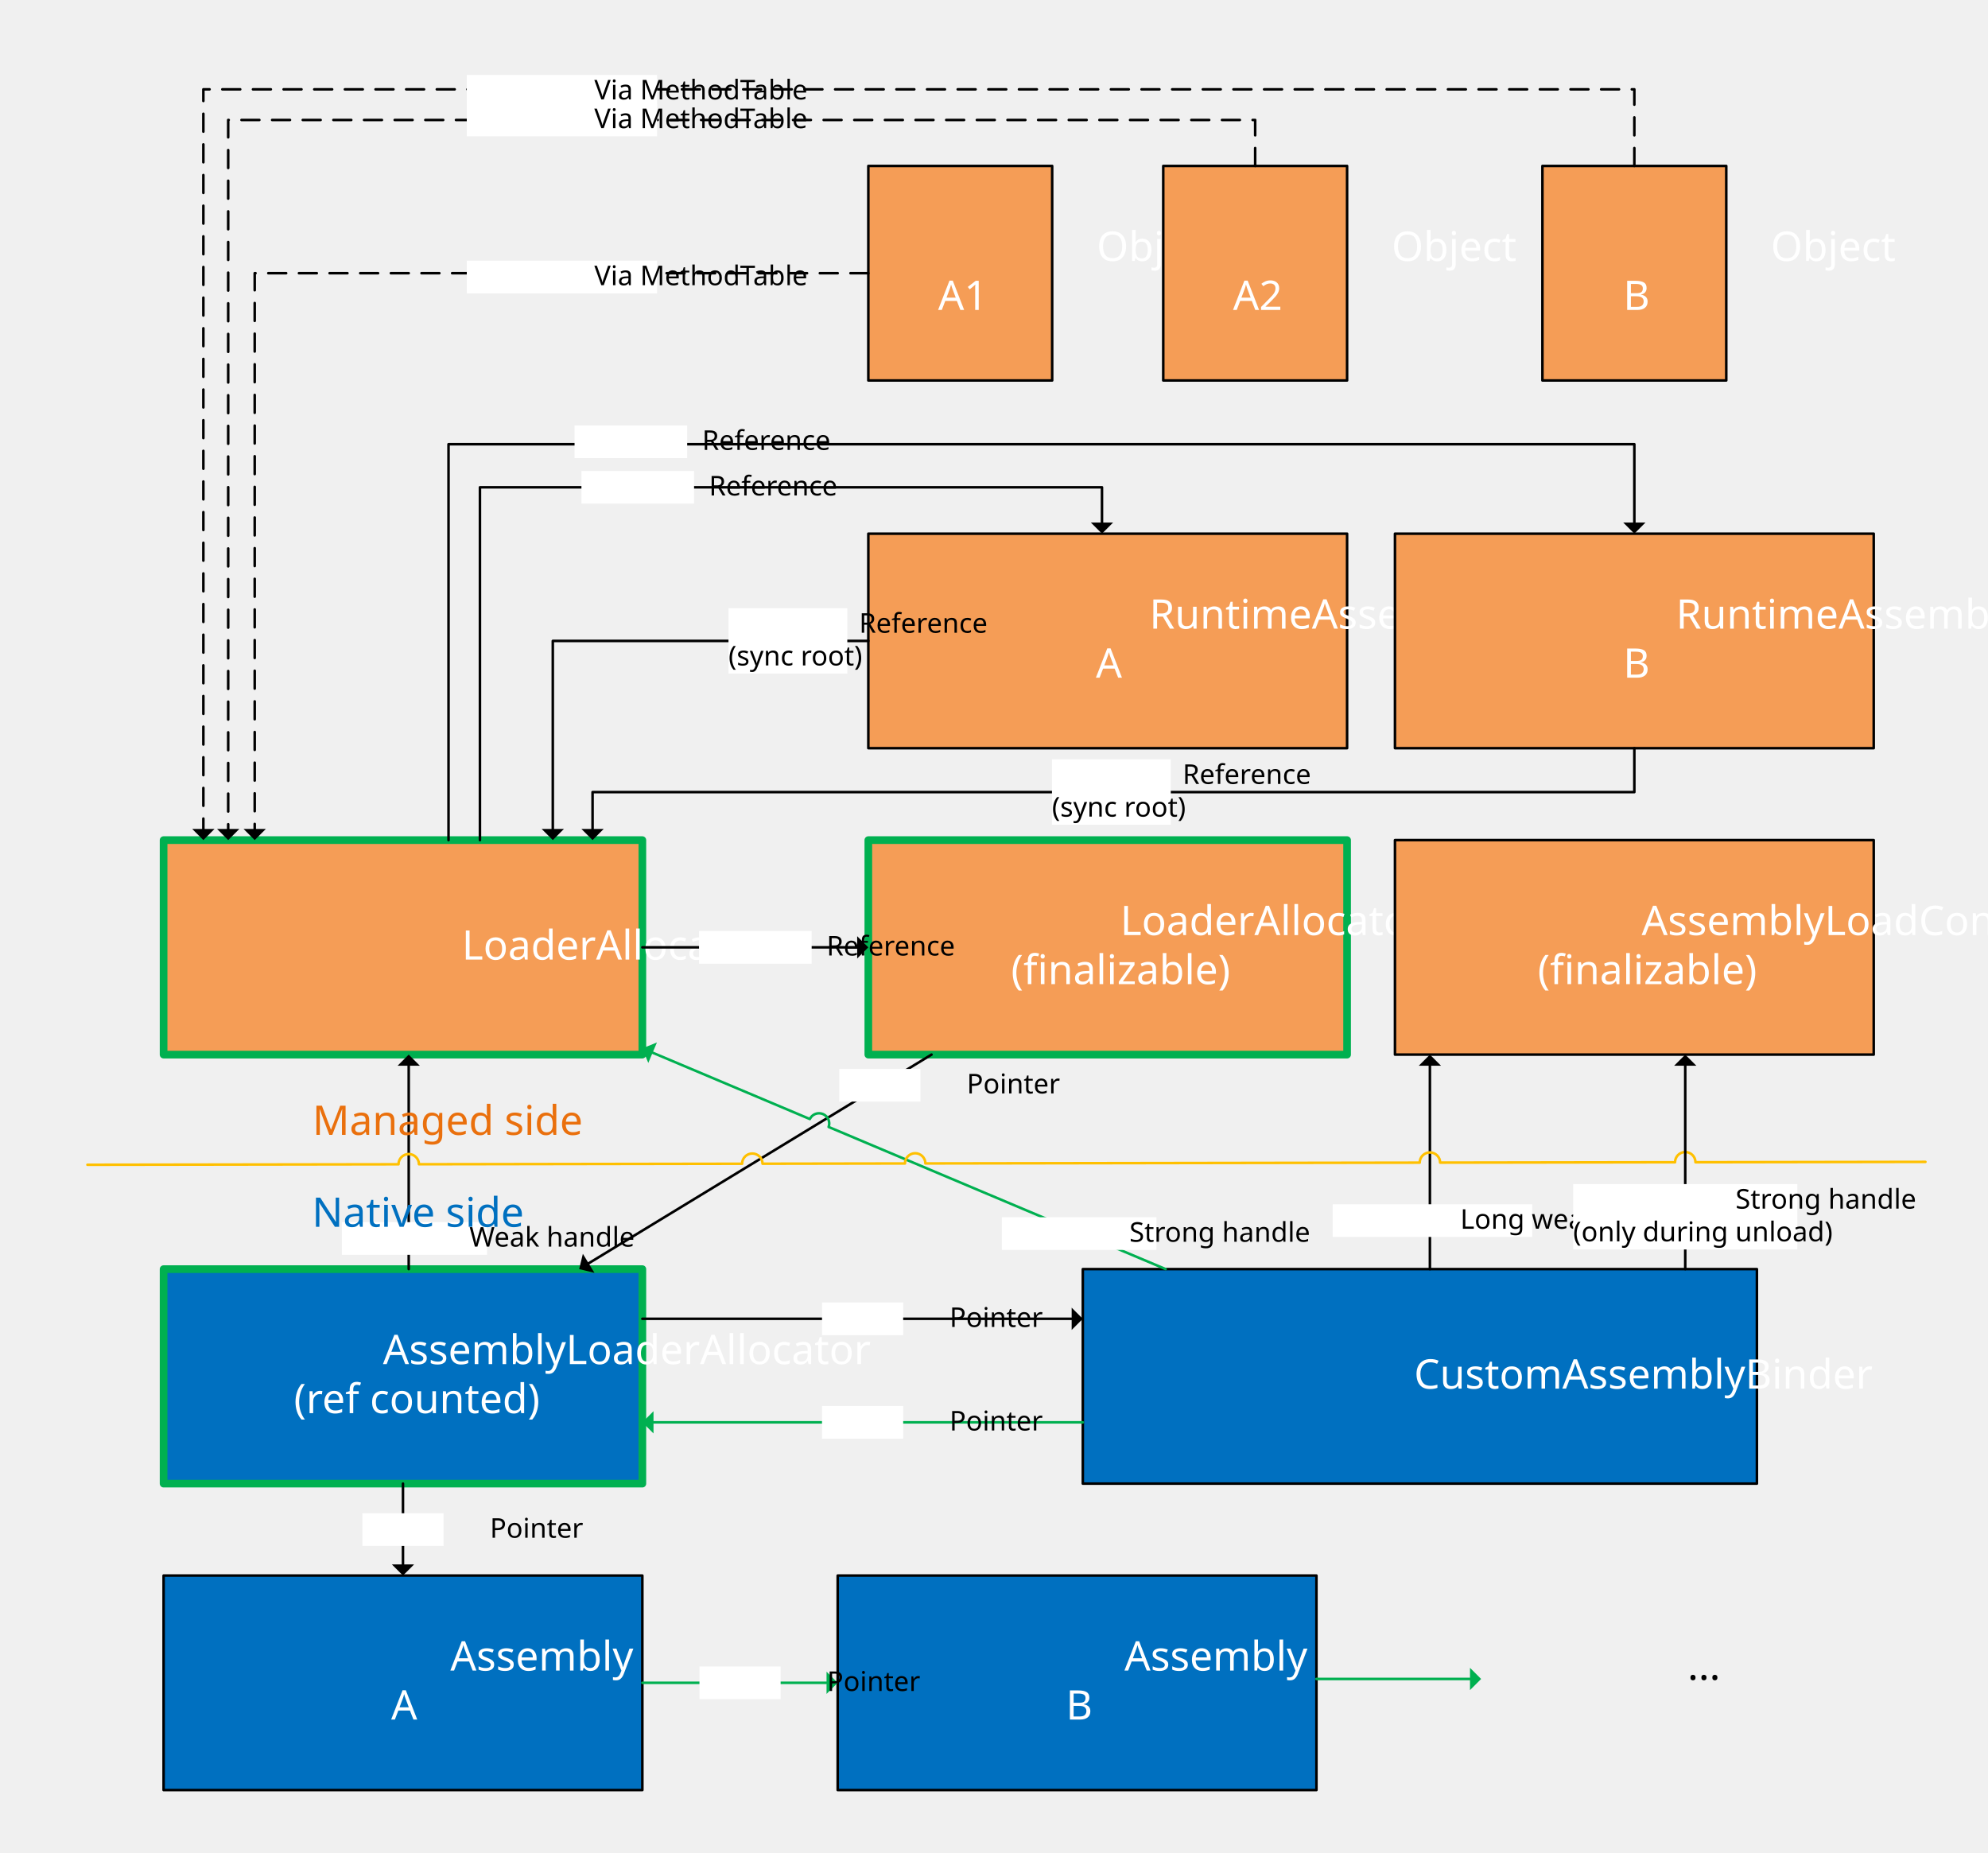
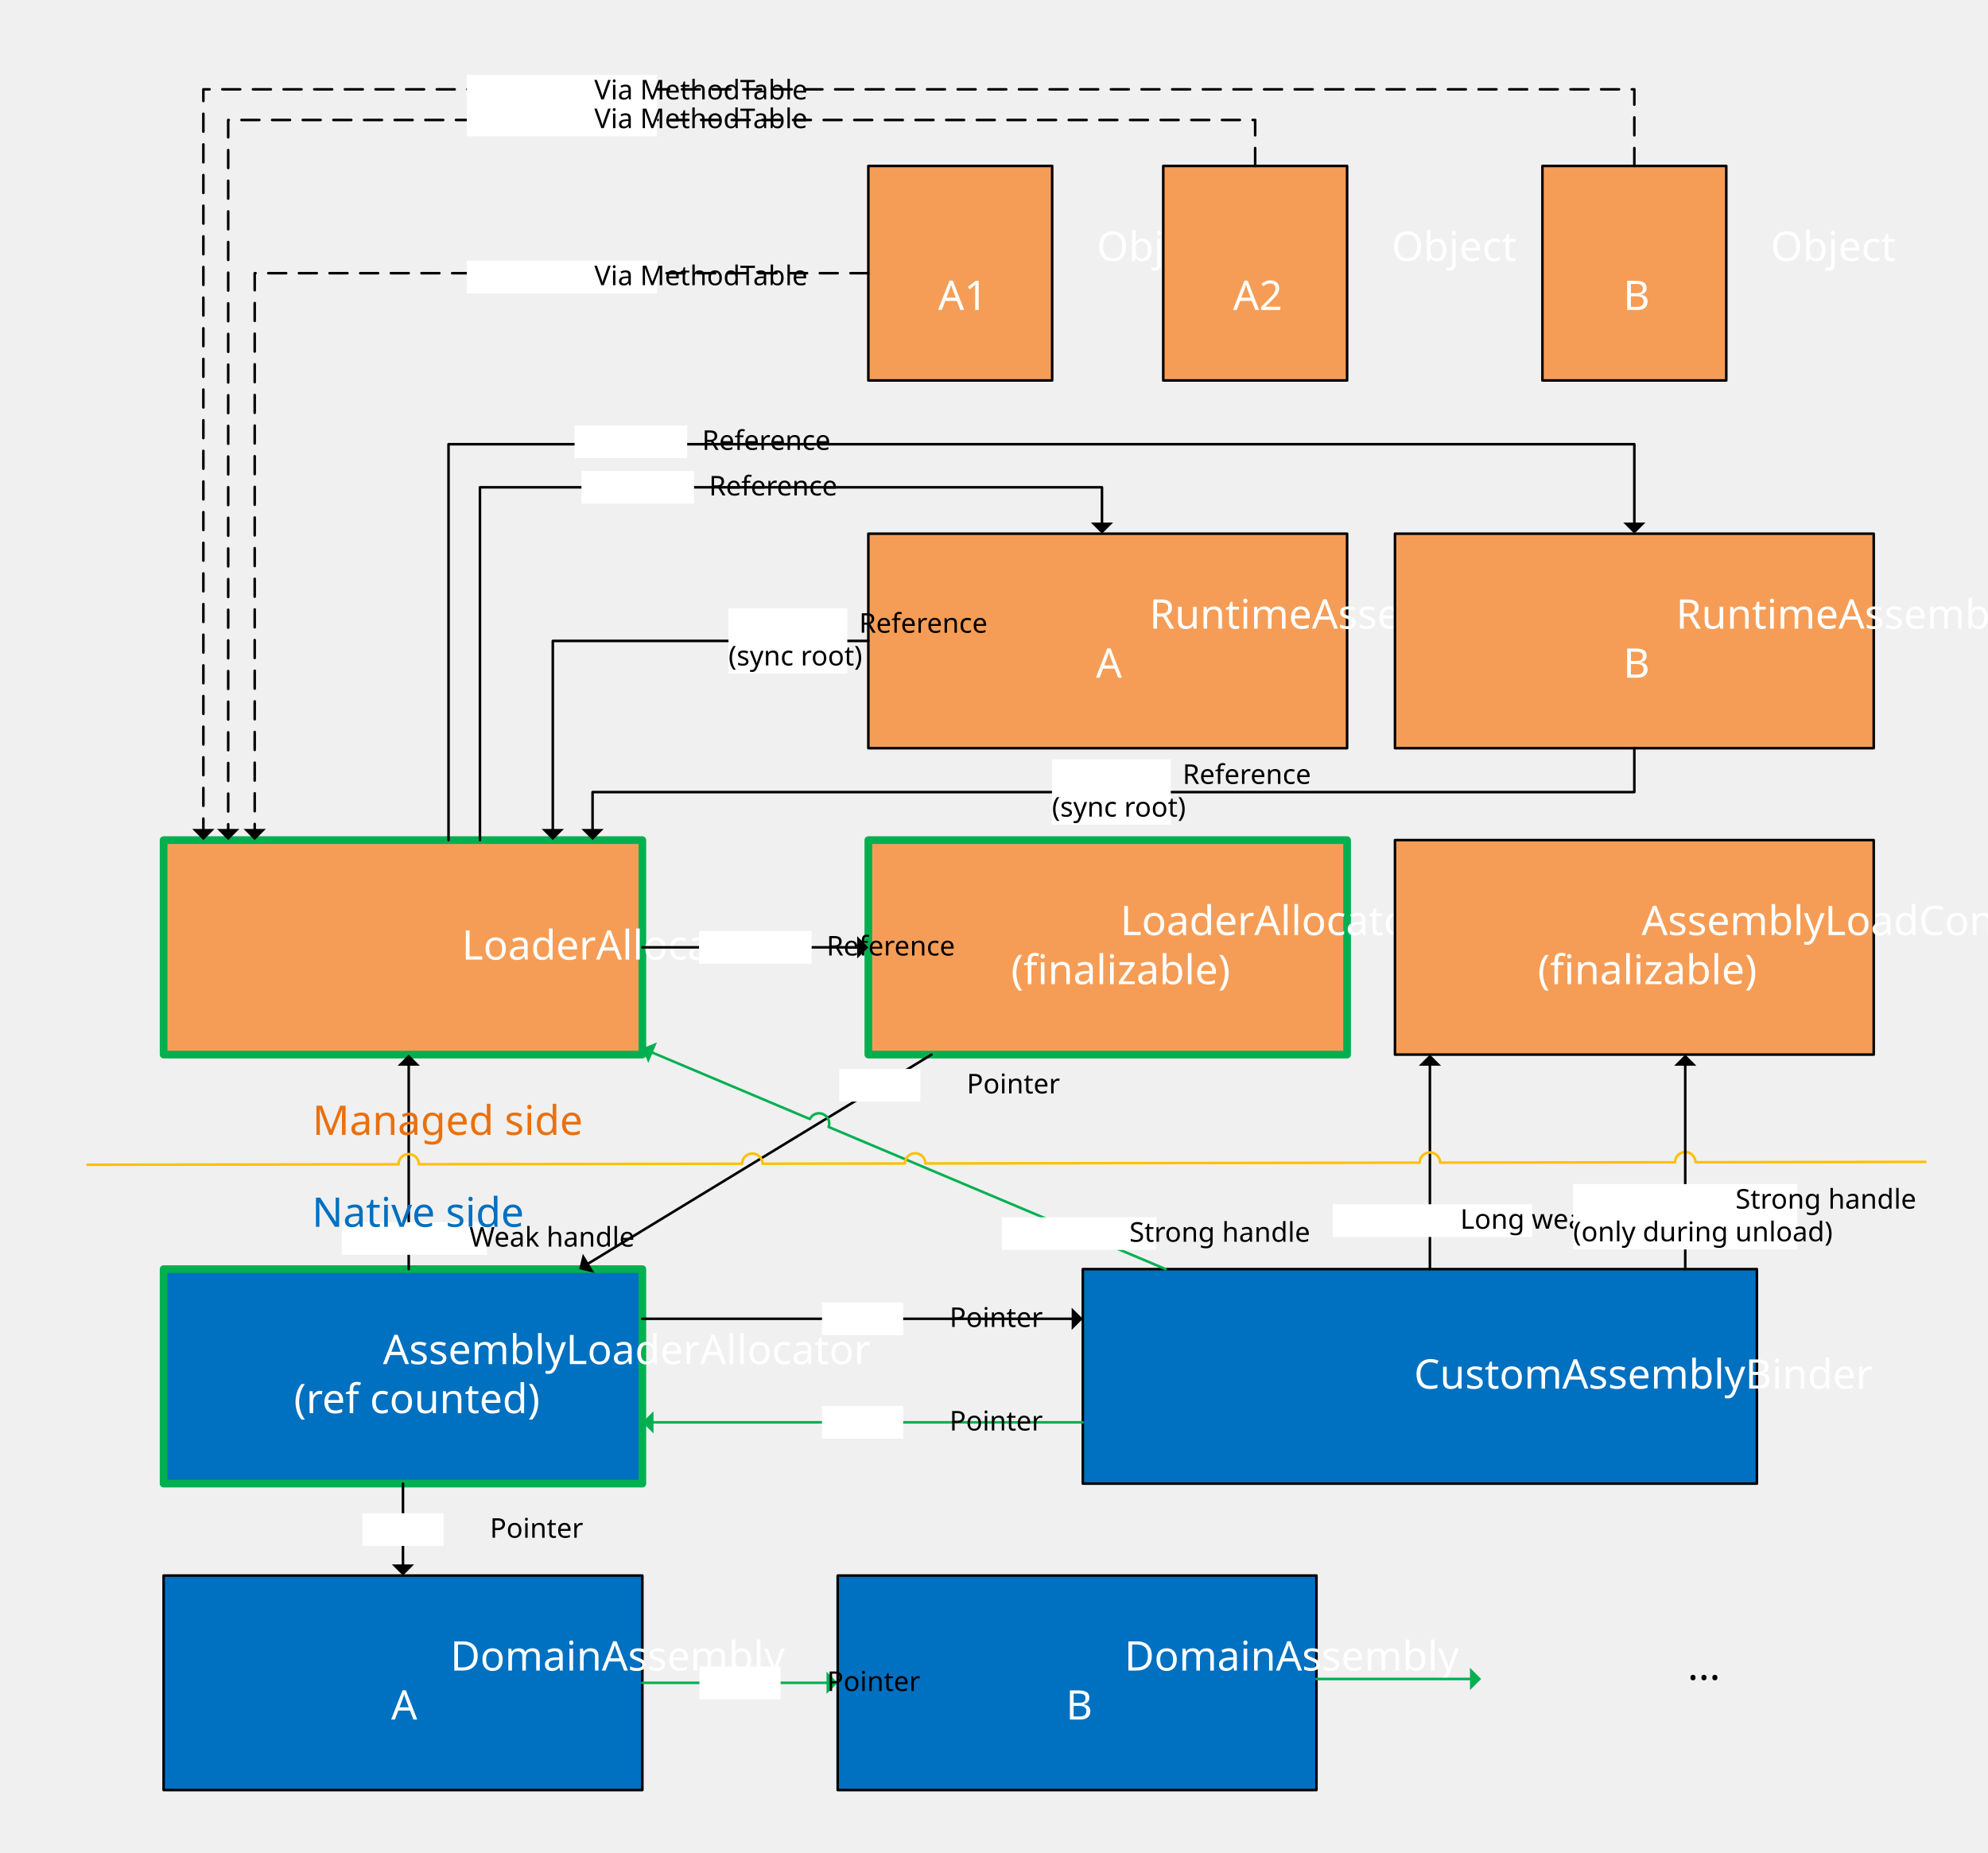
<svg xmlns="http://www.w3.org/2000/svg" xmlns:ns1="http://schemas.microsoft.com/visio/2003/SVGExtensions/" xmlns:xlink="http://www.w3.org/1999/xlink" width="8.11in" height="7.557in" viewBox="0 0 583.926 544.114" xml:space="preserve" color-interpolation-filters="sRGB" class="st19">
  <ns1:documentProperties ns1:langID="1033" ns1:viewMarkup="false">
    <ns1:userDefs>
      <ns1:ud ns1:nameU="msvNoAutoConnect" ns1:val="VT0(1):26" />
    </ns1:userDefs>
  </ns1:documentProperties>
  <style type="text/css">
	
		.st1 {fill:#f59d56;stroke:#000000;stroke-linecap:round;stroke-linejoin:round;stroke-width:0.75}
		.st2 {fill:#ffffff;font-family:Calibri;font-size:1em}
		.st3 {font-size:1em}
		.st4 {fill:#f59d56;stroke:#00b050;stroke-linecap:round;stroke-linejoin:round;stroke-width:2.25}
		.st5 {fill:#0070c0;stroke:#00b050;stroke-linecap:round;stroke-linejoin:round;stroke-width:2.25}
		.st6 {fill:#0070c0;stroke:#000000;stroke-linecap:round;stroke-linejoin:round;stroke-width:0.75}
		.st7 {marker-end:url(#mrkr2-52);stroke:#000000;stroke-dasharray:5.25,3.75;stroke-linecap:round;stroke-linejoin:round;stroke-width:0.75}
		.st8 {fill:#000000;fill-opacity:1;stroke:#000000;stroke-opacity:1;stroke-width:0.229}
		.st9 {fill:#ffffff;stroke:none;stroke-linecap:butt;stroke-width:7.2}
		.st10 {fill:#000000;font-family:Calibri;font-size:0.667em}
		.st11 {marker-end:url(#mrkr2-52);stroke:#000000;stroke-linecap:round;stroke-linejoin:round;stroke-width:0.75}
		.st12 {marker-end:url(#mrkr2-125);stroke:#00b050;stroke-linecap:round;stroke-linejoin:round;stroke-width:0.75}
		.st13 {fill:#00b050;fill-opacity:1;stroke:#00b050;stroke-opacity:1;stroke-width:0.229}
		.st14 {fill:none;stroke:none;stroke-linecap:round;stroke-linejoin:round;stroke-width:0.75}
		.st15 {fill:#000000;font-family:Calibri;font-size:1em}
		.st16 {stroke:#ffc000;stroke-linecap:round;stroke-linejoin:round;stroke-width:0.75}
		.st17 {fill:#ea700d;font-family:Calibri;font-size:1em}
		.st18 {fill:#0070c0;font-family:Calibri;font-size:1em}
		.st19 {fill:none;fill-rule:evenodd;font-size:12px;overflow:visible;stroke-linecap:square;stroke-miterlimit:3}
	
	</style>
  <defs id="Markers">
    <g id="lend2">
      <path d="M 1 1 L 0 0 L 1 -1 L 1 1 " style="stroke:none" />
    </g>
    <marker id="mrkr2-52" class="st8" ns1:arrowType="2" ns1:arrowSize="2" ns1:setback="4.36" refX="-4.36" orient="auto" markerUnits="strokeWidth" overflow="visible">
      <use xlink:href="#lend2" transform="scale(-4.36,-4.36) " />
    </marker>
    <marker id="mrkr2-125" class="st13" ns1:arrowType="2" ns1:arrowSize="2" ns1:setback="4.36" refX="-4.36" orient="auto" markerUnits="strokeWidth" overflow="visible">
      <use xlink:href="#lend2" transform="scale(-4.36,-4.36) " />
    </marker>
  </defs>
  <g ns1:mID="0" ns1:index="1" ns1:groupContext="foregroundPage">
    <ns1:pageProperties ns1:drawingScale="1" ns1:pageScale="1" ns1:drawingUnits="19" ns1:shadowOffsetX="9" ns1:shadowOffsetY="-9" />
    <ns1:layer ns1:name="Connector" ns1:index="0" />
    <g id="shape1-1" ns1:mID="1" ns1:groupContext="shape" transform="translate(255.051,-432.375)">
      <ns1:textBlock ns1:margins="rect(4,4,4,4)" />
      <ns1:textRect cx="27" cy="512.614" width="54" height="63" />
      <rect x="0" y="481.114" width="54" height="63" class="st1" />
      <text x="10.91" y="509.01" class="st2" ns1:langID="1033">
        <ns1:paragraph ns1:horizAlign="1" />
        <ns1:tabList />Object<ns1:newlineChar />
        <tspan x="20.49" dy="1.2em" class="st3">A1</tspan>
      </text>
    </g>
    <g id="shape2-5" ns1:mID="2" ns1:groupContext="shape" transform="translate(341.676,-432.375)">
      <ns1:textBlock ns1:margins="rect(4,4,4,4)" />
      <ns1:textRect cx="27" cy="512.614" width="54" height="63" />
      <rect x="0" y="481.114" width="54" height="63" class="st1" />
      <text x="10.91" y="509.01" class="st2" ns1:langID="1033">
        <ns1:paragraph ns1:horizAlign="1" />
        <ns1:tabList />Object<ns1:newlineChar />
        <tspan x="20.49" dy="1.2em" class="st3">A2</tspan>
      </text>
    </g>
    <g id="shape3-9" ns1:mID="3" ns1:groupContext="shape" transform="translate(453.051,-432.375)">
      <ns1:textBlock ns1:margins="rect(4,4,4,4)" />
      <ns1:textRect cx="27" cy="512.614" width="54" height="63" />
      <rect x="0" y="481.114" width="54" height="63" class="st1" />
      <text x="10.91" y="509.01" class="st2" ns1:langID="1033">
        <ns1:paragraph ns1:horizAlign="1" />
        <ns1:tabList />Object<ns1:newlineChar />
        <tspan x="23.74" dy="1.2em" class="st3">B</tspan>
      </text>
    </g>
    <g id="shape4-13" ns1:mID="4" ns1:groupContext="shape" transform="translate(255.051,-324.375)">
      <ns1:textBlock ns1:margins="rect(4,4,4,4)" />
      <ns1:textRect cx="70.312" cy="512.614" width="140.63" height="63" />
      <rect x="0" y="481.114" width="140.625" height="63" class="st1" />
      <text x="26.4" y="509.01" class="st2" ns1:langID="1033">
        <ns1:paragraph ns1:horizAlign="1" />
        <ns1:tabList />RuntimeAssembly<ns1:newlineChar />
        <tspan x="66.84" dy="1.2em" class="st3">A</tspan>
      </text>
    </g>
    <g id="shape5-17" ns1:mID="5" ns1:groupContext="shape" transform="translate(409.738,-324.375)">
      <ns1:textBlock ns1:margins="rect(4,4,4,4)" />
      <ns1:textRect cx="70.312" cy="512.614" width="140.63" height="63" />
      <rect x="0" y="481.114" width="140.625" height="63" class="st1" />
      <text x="26.4" y="509.01" class="st2" ns1:langID="1033">
        <ns1:paragraph ns1:horizAlign="1" />
        <ns1:tabList />RuntimeAssembly<ns1:newlineChar />
        <tspan x="67.05" dy="1.2em" class="st3">B</tspan>
      </text>
    </g>
    <g id="shape6-21" ns1:mID="6" ns1:groupContext="shape" transform="translate(48.0507,-234.375)">
      <ns1:textBlock ns1:margins="rect(4,4,4,4)" />
      <ns1:textRect cx="70.312" cy="512.614" width="140.63" height="63" />
      <rect x="0" y="481.114" width="140.625" height="63" class="st4" />
      <text x="31.46" y="516.21" class="st2" ns1:langID="1033">
        <ns1:paragraph ns1:horizAlign="1" />
        <ns1:tabList />LoaderAllocator</text>
    </g>
    <g id="shape7-24" ns1:mID="7" ns1:groupContext="shape" transform="translate(255.051,-234.375)">
      <ns1:textBlock ns1:margins="rect(4,4,4,4)" />
      <ns1:textRect cx="70.312" cy="512.614" width="140.63" height="63" />
      <rect x="0" y="481.114" width="140.625" height="63" class="st4" />
      <text x="17.84" y="509.01" class="st2" ns1:langID="1033">
        <ns1:paragraph ns1:horizAlign="1" />
        <ns1:tabList />LoaderAllocatorScout<ns1:newlineChar />
        <tspan x="41.93" dy="1.2em" class="st3">(finalizable)</tspan>
      </text>
    </g>
    <g id="shape8-28" ns1:mID="8" ns1:groupContext="shape" transform="translate(409.738,-234.375)">
      <ns1:textBlock ns1:margins="rect(4,4,4,4)" />
      <ns1:textRect cx="70.312" cy="512.614" width="140.63" height="63" />
      <rect x="0" y="481.114" width="140.625" height="63" class="st1" />
      <text x="16.29" y="509.01" class="st2" ns1:langID="1033">
        <ns1:paragraph ns1:horizAlign="1" />
        <ns1:tabList />AssemblyLoadContext<ns1:newlineChar />
        <tspan x="41.93" dy="1.2em" class="st3">(finalizable)</tspan>
      </text>
    </g>
    <g id="shape9-32" ns1:mID="9" ns1:groupContext="shape" transform="translate(48.0507,-108.375)">
      <ns1:textBlock ns1:margins="rect(4,4,4,4)" />
      <ns1:textRect cx="70.312" cy="512.614" width="140.63" height="63" />
      <rect x="0" y="481.114" width="140.625" height="63" class="st5" />
      <text x="8.27" y="509.01" class="st2" ns1:langID="1033">
        <ns1:paragraph ns1:horizAlign="1" />
        <ns1:tabList />AssemblyLoaderAllocator<ns1:newlineChar />
        <tspan x="38.26" dy="1.2em" class="st3">(ref counted)</tspan>
      </text>
    </g>
    <g id="shape10-36" ns1:mID="10" ns1:groupContext="shape" transform="translate(318.051,-108.375)">
      <ns1:textBlock ns1:margins="rect(4,4,4,4)" />
      <ns1:textRect cx="99" cy="512.614" width="198" height="63" />
      <rect x="0" y="481.114" width="198" height="63" class="st6" />
      <text x="41.12" y="516.21" class="st2" ns1:langID="1033">
        <ns1:paragraph ns1:horizAlign="1" />
        <ns1:tabList />CustomAssemblyBinder</text>
    </g>
    <g id="shape11-39" ns1:mID="11" ns1:groupContext="shape" transform="translate(48.0507,-18.375)">
      <ns1:textBlock ns1:margins="rect(4,4,4,4)" />
      <ns1:textRect cx="70.312" cy="512.614" width="140.63" height="63" />
      <rect x="0" y="481.114" width="140.625" height="63" class="st6" />
      <text x="28.07" y="509.01" class="st2" ns1:langID="1033">
        <ns1:paragraph ns1:horizAlign="1" />
-         <ns1:tabList />Assembly<ns1:newlineChar />
+         <ns1:tabList />DomainAssembly<ns1:newlineChar />
        <tspan x="66.84" dy="1.2em" class="st3">A</tspan>
      </text>
    </g>
    <g id="shape12-43" ns1:mID="12" ns1:groupContext="shape" transform="translate(246.051,-18.375)">
      <ns1:textBlock ns1:margins="rect(4,4,4,4)" />
      <ns1:textRect cx="70.312" cy="512.614" width="140.63" height="63" />
      <rect x="0" y="481.114" width="140.625" height="63" class="st6" />
      <text x="28.07" y="509.01" class="st2" ns1:langID="1033">
        <ns1:paragraph ns1:horizAlign="1" />
-         <ns1:tabList />Assembly<ns1:newlineChar />
+         <ns1:tabList />DomainAssembly<ns1:newlineChar />
        <tspan x="67.05" dy="1.2em" class="st3">B</tspan>
      </text>
    </g>
    <g id="shape14-47" ns1:mID="14" ns1:groupContext="shape" ns1:layerMember="0" transform="translate(255.051,-463.875)">
      <ns1:textBlock ns1:margins="rect(4,4,4,4)" />
      <ns1:textRect cx="-90" cy="545.239" width="65.71" height="17.604" />
      <path d="M0 544.11 L-180.24 544.11 L-180.24 707.34" class="st7" />
      <rect ns1:rectContext="textBkgnd" x="-117.945" y="540.44" width="55.89" height="9.6" class="st9" />
      <text x="-117.94" y="547.64" class="st10" ns1:langID="1033">
        <ns1:paragraph ns1:horizAlign="1" />
        <ns1:tabList />Via MethodTable</text>
    </g>
    <g id="shape15-55" ns1:mID="15" ns1:groupContext="shape" ns1:layerMember="0" transform="translate(368.676,-495.375)">
      <ns1:textBlock ns1:margins="rect(4,4,4,4)" />
      <ns1:textRect cx="-203.625" cy="530.614" width="65.71" height="17.604" />
      <path d="M0 544.11 L0 530.61 L-301.65 530.61 L-301.65 738.84" class="st7" />
      <rect ns1:rectContext="textBkgnd" x="-231.57" y="525.815" width="55.89" height="9.6" class="st9" />
      <text x="-231.57" y="533.01" class="st10" ns1:langID="1033">
        <ns1:paragraph ns1:horizAlign="1" />
        <ns1:tabList />Via MethodTable</text>
    </g>
    <g id="shape16-62" ns1:mID="16" ns1:groupContext="shape" ns1:layerMember="0" transform="translate(480.051,-495.375)">
      <ns1:textBlock ns1:margins="rect(4,4,4,4)" />
      <ns1:textRect cx="-315" cy="522.177" width="65.71" height="17.604" />
      <path d="M0 544.11 L0 521.61 L-420.32 521.61 L-420.32 738.84" class="st7" />
      <rect ns1:rectContext="textBkgnd" x="-342.945" y="517.377" width="55.89" height="9.6" class="st9" />
      <text x="-342.94" y="524.58" class="st10" ns1:langID="1033">
        <ns1:paragraph ns1:horizAlign="1" />
        <ns1:tabList />Via MethodTable</text>
    </g>
    <g id="shape21-69" ns1:mID="21" ns1:groupContext="shape" ns1:layerMember="0" transform="translate(131.742,-297.375)">
      <ns1:textBlock ns1:margins="rect(4,4,4,4)" />
      <ns1:textRect cx="53.559" cy="427.114" width="42.9" height="17.604" />
      <path d="M0 544.11 L0 427.84 L348.31 427.84 L348.31 450.84" class="st11" />
      <rect ns1:rectContext="textBkgnd" x="37.019" y="422.315" width="33.081" height="9.6" class="st9" />
      <text x="37.02" y="429.51" class="st10" ns1:langID="1033">
        <ns1:paragraph ns1:horizAlign="1" />
        <ns1:tabList />Reference</text>
    </g>
    <g id="shape22-76" ns1:mID="22" ns1:groupContext="shape" ns1:layerMember="0" transform="translate(140.97,-297.375)">
      <ns1:textBlock ns1:margins="rect(4,4,4,4)" />
      <ns1:textRect cx="46.353" cy="440.493" width="42.9" height="17.604" />
      <path d="M0 544.11 L0 440.49 L182.71 440.49 L182.71 450.84" class="st11" />
      <rect ns1:rectContext="textBkgnd" x="29.812" y="435.693" width="33.081" height="9.6" class="st9" />
      <text x="29.81" y="442.89" class="st10" ns1:langID="1033">
        <ns1:paragraph ns1:horizAlign="1" />
        <ns1:tabList />Reference</text>
    </g>
    <g id="shape23-83" ns1:mID="23" ns1:groupContext="shape" ns1:layerMember="0" transform="translate(255.051,-355.875)">
      <ns1:textBlock ns1:margins="rect(4,4,4,4)" />
      <ns1:textRect cx="-23.625" cy="544.114" width="44.72" height="27.203" />
      <path d="M0 544.11 L-92.68 544.11 L-92.68 599.34" class="st11" />
      <rect ns1:rectContext="textBkgnd" x="-41.076" y="534.515" width="34.902" height="19.2" class="st9" />
      <text x="-40.17" y="541.71" class="st10" ns1:langID="1033">
        <ns1:paragraph ns1:horizAlign="1" />
        <ns1:tabList />Reference<ns1:newlineChar />
        <tspan x="-41.08" dy="1.2em" class="st3">(sync root)</tspan>
      </text>
    </g>
    <g id="shape24-91" ns1:mID="24" ns1:groupContext="shape" ns1:layerMember="0" transform="translate(480.051,-324.375)">
      <ns1:textBlock ns1:margins="rect(4,4,4,4)" />
      <ns1:textRect cx="-153.608" cy="557.006" width="44.72" height="27.203" />
      <path d="M0 544.11 L0 557.01 L-306 557.01 L-306 567.84" class="st11" />
      <rect ns1:rectContext="textBkgnd" x="-171.059" y="547.406" width="34.902" height="19.2" class="st9" />
      <text x="-170.15" y="554.61" class="st10" ns1:langID="1033">
        <ns1:paragraph ns1:horizAlign="1" />
        <ns1:tabList />Reference<ns1:newlineChar />
        <tspan x="-171.06" dy="1.2em" class="st3">(sync root)</tspan>
      </text>
    </g>
    <g id="shape25-99" ns1:mID="25" ns1:groupContext="shape" ns1:layerMember="0" transform="translate(188.676,-256.875)">
      <ns1:textBlock ns1:margins="rect(4,4,4,4)" />
      <ns1:textRect cx="33.188" cy="535.114" width="42.9" height="17.604" />
      <path d="M0 535.11 L63.1 535.11" class="st11" />
      <rect ns1:rectContext="textBkgnd" x="16.647" y="530.315" width="33.081" height="9.6" class="st9" />
      <text x="16.65" y="537.51" class="st10" ns1:langID="1033">
        <ns1:paragraph ns1:horizAlign="1" />
        <ns1:tabList />Reference</text>
    </g>
    <g id="shape26-106" ns1:mID="26" ns1:groupContext="shape" ns1:layerMember="0" transform="translate(111.051,-171.375)">
      <ns1:textBlock ns1:margins="rect(4,4,4,4)" />
      <ns1:textRect cx="10.688" cy="535.114" width="52.45" height="17.604" />
      <path d="M9 544.11 L9 484.38" class="st11" />
      <rect ns1:rectContext="textBkgnd" x="-10.629" y="530.315" width="42.632" height="9.6" class="st9" />
      <text x="-10.63" y="537.51" class="st10" ns1:langID="1033">
        <ns1:paragraph ns1:horizAlign="1" />
        <ns1:tabList />Weak handle</text>
    </g>
    <g id="shape27-113" ns1:mID="27" ns1:groupContext="shape" ns1:layerMember="0" transform="translate(188.676,-147.78)">
      <ns1:textBlock ns1:margins="rect(4,4,4,4)" />
      <ns1:textRect cx="64.688" cy="535.114" width="40" height="17.604" />
      <path d="M0 535.11 L126.1 535.11" class="st11" />
      <rect ns1:rectContext="textBkgnd" x="52.768" y="530.315" width="23.84" height="9.6" class="st9" />
      <text x="52.77" y="537.51" class="st10" ns1:langID="1033">
        <ns1:paragraph ns1:horizAlign="1" />
        <ns1:tabList />Pointer</text>
    </g>
    <g id="shape28-120" ns1:mID="28" ns1:groupContext="shape" ns1:layerMember="0" transform="translate(318.051,-117.375)">
      <ns1:textBlock ns1:margins="rect(4,4,4,4)" />
      <ns1:textRect cx="-64.688" cy="535.114" width="40" height="17.604" />
      <path d="M0 535.11 L-126.1 535.11" class="st12" />
      <rect ns1:rectContext="textBkgnd" x="-76.607" y="530.315" width="23.84" height="9.6" class="st9" />
      <text x="-76.61" y="537.51" class="st10" ns1:langID="1033">
        <ns1:paragraph ns1:horizAlign="1" />
        <ns1:tabList />Pointer</text>
    </g>
    <g id="shape29-128" ns1:mID="29" ns1:groupContext="shape" ns1:layerMember="0" transform="translate(109.363,-108.375)">
      <ns1:textBlock ns1:margins="rect(4,4,4,4)" />
      <ns1:textRect cx="9" cy="557.614" width="40" height="17.604" />
      <path d="M9 544.11 L9 567.84" class="st11" />
      <rect ns1:rectContext="textBkgnd" x="-2.92" y="552.815" width="23.84" height="9.6" class="st9" />
      <text x="-2.92" y="560.01" class="st10" ns1:langID="1033">
        <ns1:paragraph ns1:horizAlign="1" />
        <ns1:tabList />Pointer</text>
    </g>
    <g id="shape30-135" ns1:mID="30" ns1:groupContext="shape" ns1:layerMember="0" transform="translate(188.676,-40.875)">
      <ns1:textBlock ns1:margins="rect(4,4,4,4)" />
      <ns1:textRect cx="28.688" cy="535.114" width="40" height="17.604" />
      <path d="M0 535.11 L54.1 535.11" class="st12" />
      <rect ns1:rectContext="textBkgnd" x="16.768" y="530.315" width="23.84" height="9.6" class="st9" />
      <text x="16.77" y="537.51" class="st10" ns1:langID="1033">
        <ns1:paragraph ns1:horizAlign="1" />
        <ns1:tabList />Pointer</text>
    </g>
    <g id="shape31-142" ns1:mID="31" ns1:groupContext="shape" ns1:layerMember="0" transform="translate(386.676,-42)">
      <path d="M0 535.11 L45.1 535.11" class="st12" />
    </g>
    <g id="shape32-147" ns1:mID="32" ns1:groupContext="shape" ns1:layerMember="0" transform="translate(410.999,-171.375)">
      <ns1:textBlock ns1:margins="rect(4,4,4,4)" />
      <ns1:textRect cx="9.751" cy="529.864" width="68.41" height="17.604" />
      <path d="M9 544.11 L9 484.38" class="st11" />
      <rect ns1:rectContext="textBkgnd" x="-19.545" y="525.065" width="58.593" height="9.6" class="st9" />
      <text x="-19.55" y="532.26" class="st10" ns1:langID="1033">
        <ns1:paragraph ns1:horizAlign="1" />
        <ns1:tabList />Long weak handle</text>
    </g>
    <g id="shape33-154" ns1:mID="33" ns1:groupContext="shape" ns1:layerMember="0" transform="translate(273.613,-234.375)">
      <ns1:textBlock ns1:margins="rect(4,4,4,4)" />
      <ns1:textRect cx="-15.188" cy="553.114" width="40" height="17.604" />
      <path d="M0 544.11 L-100.71 605.41" class="st11" />
      <rect ns1:rectContext="textBkgnd" x="-27.107" y="548.315" width="23.84" height="9.6" class="st9" />
      <text x="-27.11" y="555.51" class="st10" ns1:langID="1033">
        <ns1:paragraph ns1:horizAlign="1" />
        <ns1:tabList />Pointer</text>
    </g>
    <g id="shape34-161" ns1:mID="34" ns1:groupContext="shape" ns1:layerMember="0" transform="translate(342.379,-171.375)">
      <ns1:textBlock ns1:margins="rect(4,4,4,4)" />
      <ns1:textRect cx="-25.406" cy="533.679" width="55.22" height="17.604" />
      <path d="M0 544.11 L-98.99 502.36 A3 3 -180 0 0 -104.51 500.03 L-150.69 480.55" class="st12" />
      <rect ns1:rectContext="textBkgnd" x="-48.105" y="528.879" width="45.398" height="9.6" class="st9" />
      <text x="-48.11" y="536.08" class="st10" ns1:langID="1033">
        <ns1:paragraph ns1:horizAlign="1" />
        <ns1:tabList />Strong handle</text>
    </g>
    <g id="shape35-168" ns1:mID="35" ns1:groupContext="shape" transform="translate(431.676,-43.0313)">
      <ns1:textBlock ns1:margins="rect(4,4,4,4)" />
      <ns1:textRect cx="12.375" cy="532.771" width="24.75" height="22.688" />
      <rect x="0" y="521.427" width="24.75" height="22.688" class="st14" />
      <text x="7.83" y="536.37" class="st15" ns1:langID="1033">
        <ns1:paragraph ns1:horizAlign="1" />
        <ns1:tabList />...</text>
    </g>
    <g id="shape36-171" ns1:mID="36" ns1:groupContext="shape" ns1:layerMember="0" transform="translate(25.6723,-193.449)">
      <path d="M0 535.54 L91.38 535.4 A3 3 0 1 1 97.38 535.39 L192.3 535.24 A3 3 0 1 1 198.3 535.23 L240.14 535.16 A3 3 0 0        1 246.14 535.15 L391.33 534.92 A3 3 0 1 1 397.33 534.91 L466.33 534.8 A3 3 0 0 1 472.33 534.8 L539.88 534.69" class="st16" />
    </g>
    <g id="shape37-174" ns1:mID="37" ns1:groupContext="shape" transform="translate(25.6723,-207.375)">
      <ns1:textBlock ns1:margins="rect(4,4,4,4)" />
      <ns1:textRect cx="44.156" cy="537.083" width="88.32" height="14.062" />
      <rect x="0" y="530.052" width="88.312" height="14.062" class="st14" />
      <text x="9.95" y="540.68" class="st17" ns1:langID="1033">
        <ns1:paragraph ns1:horizAlign="1" />
        <ns1:tabList />Managed side</text>
    </g>
    <g id="shape38-177" ns1:mID="38" ns1:groupContext="shape" transform="translate(18.375,-180.375)">
      <ns1:textBlock ns1:margins="rect(4,4,4,4)" />
      <ns1:textRect cx="44.156" cy="537.083" width="88.32" height="14.062" />
      <rect x="0" y="530.052" width="88.312" height="14.062" class="st14" />
      <text x="17.11" y="540.68" class="st18" ns1:langID="1033">
        <ns1:paragraph ns1:horizAlign="1" />
        <ns1:tabList />Native side</text>
    </g>
    <g id="shape39-180" ns1:mID="39" ns1:groupContext="shape" ns1:layerMember="0" transform="translate(486,-171.375)">
      <ns1:textBlock ns1:margins="rect(4,4,4,4)" />
      <ns1:textRect cx="9" cy="528.739" width="75.66" height="27.203" />
      <path d="M9 544.11 L9 484.38" class="st11" />
      <rect ns1:rectContext="textBkgnd" x="-23.922" y="519.14" width="65.843" height="19.2" class="st9" />
      <text x="-13.7" y="526.34" class="st10" ns1:langID="1033">
        <ns1:paragraph ns1:horizAlign="1" />
        <ns1:tabList />Strong handle<ns1:newlineChar />
        <tspan x="-23.92" dy="1.2em" class="st3">(only during unload)</tspan>
      </text>
    </g>
  </g>
</svg>
